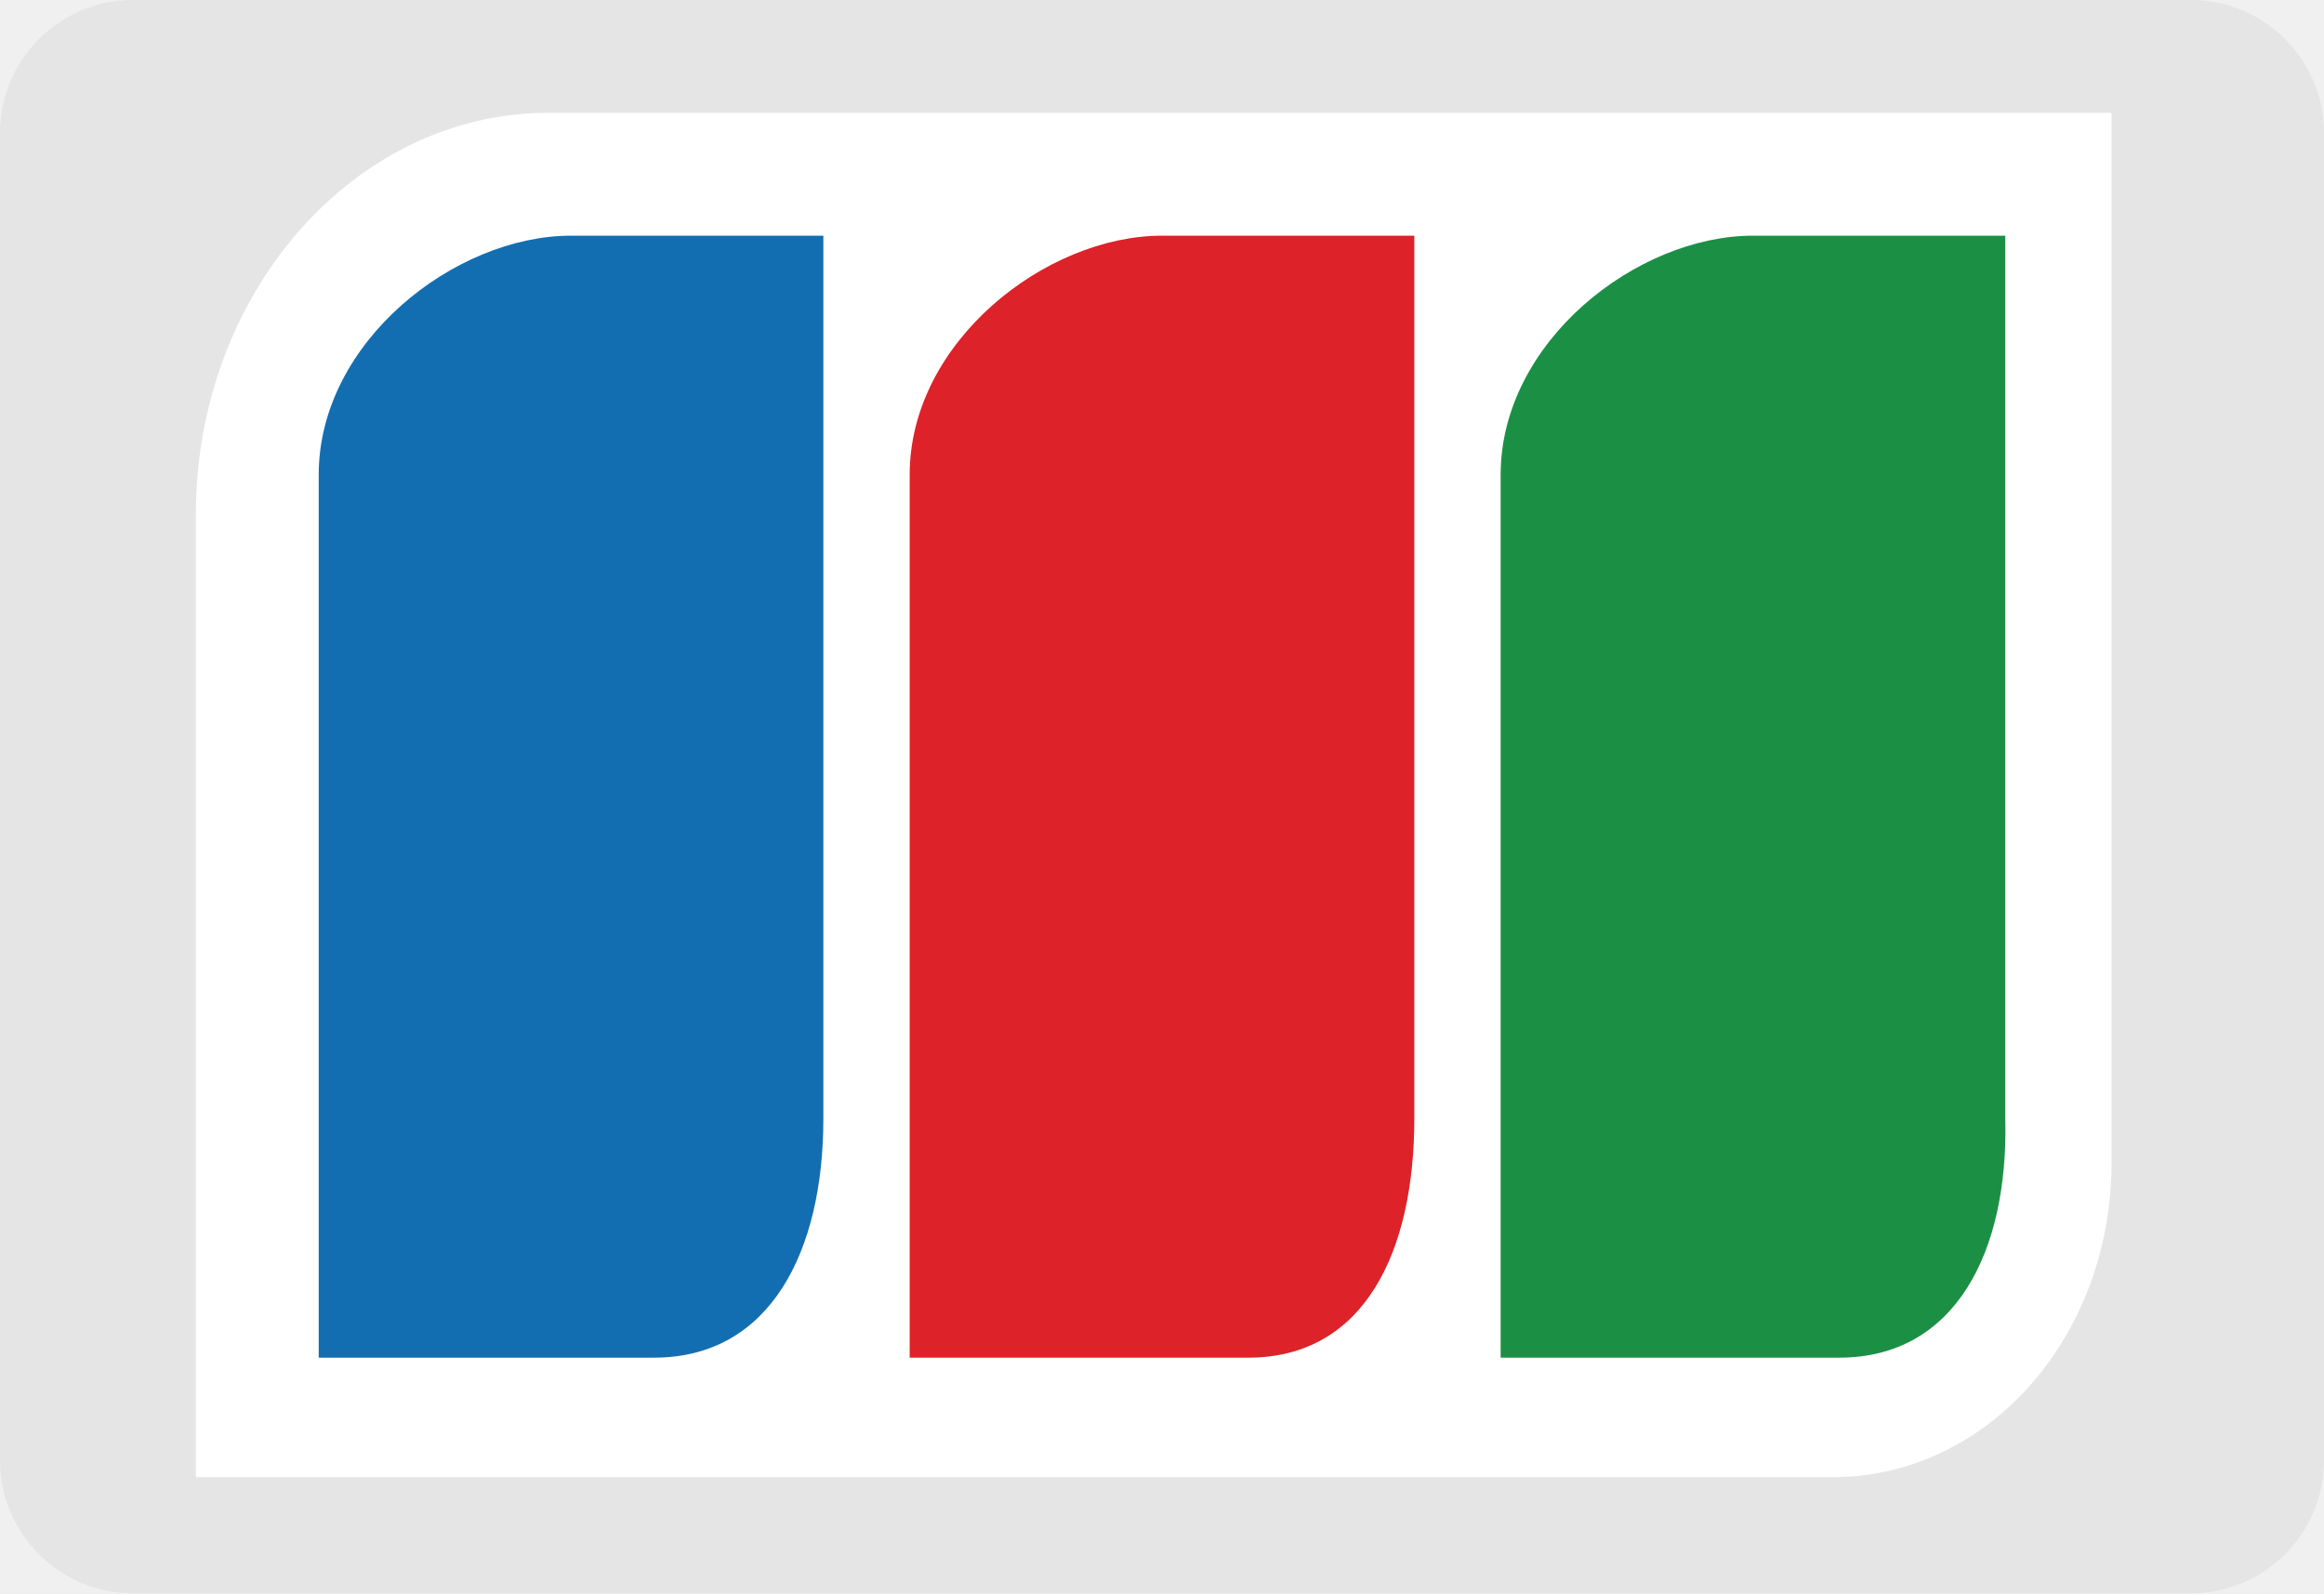
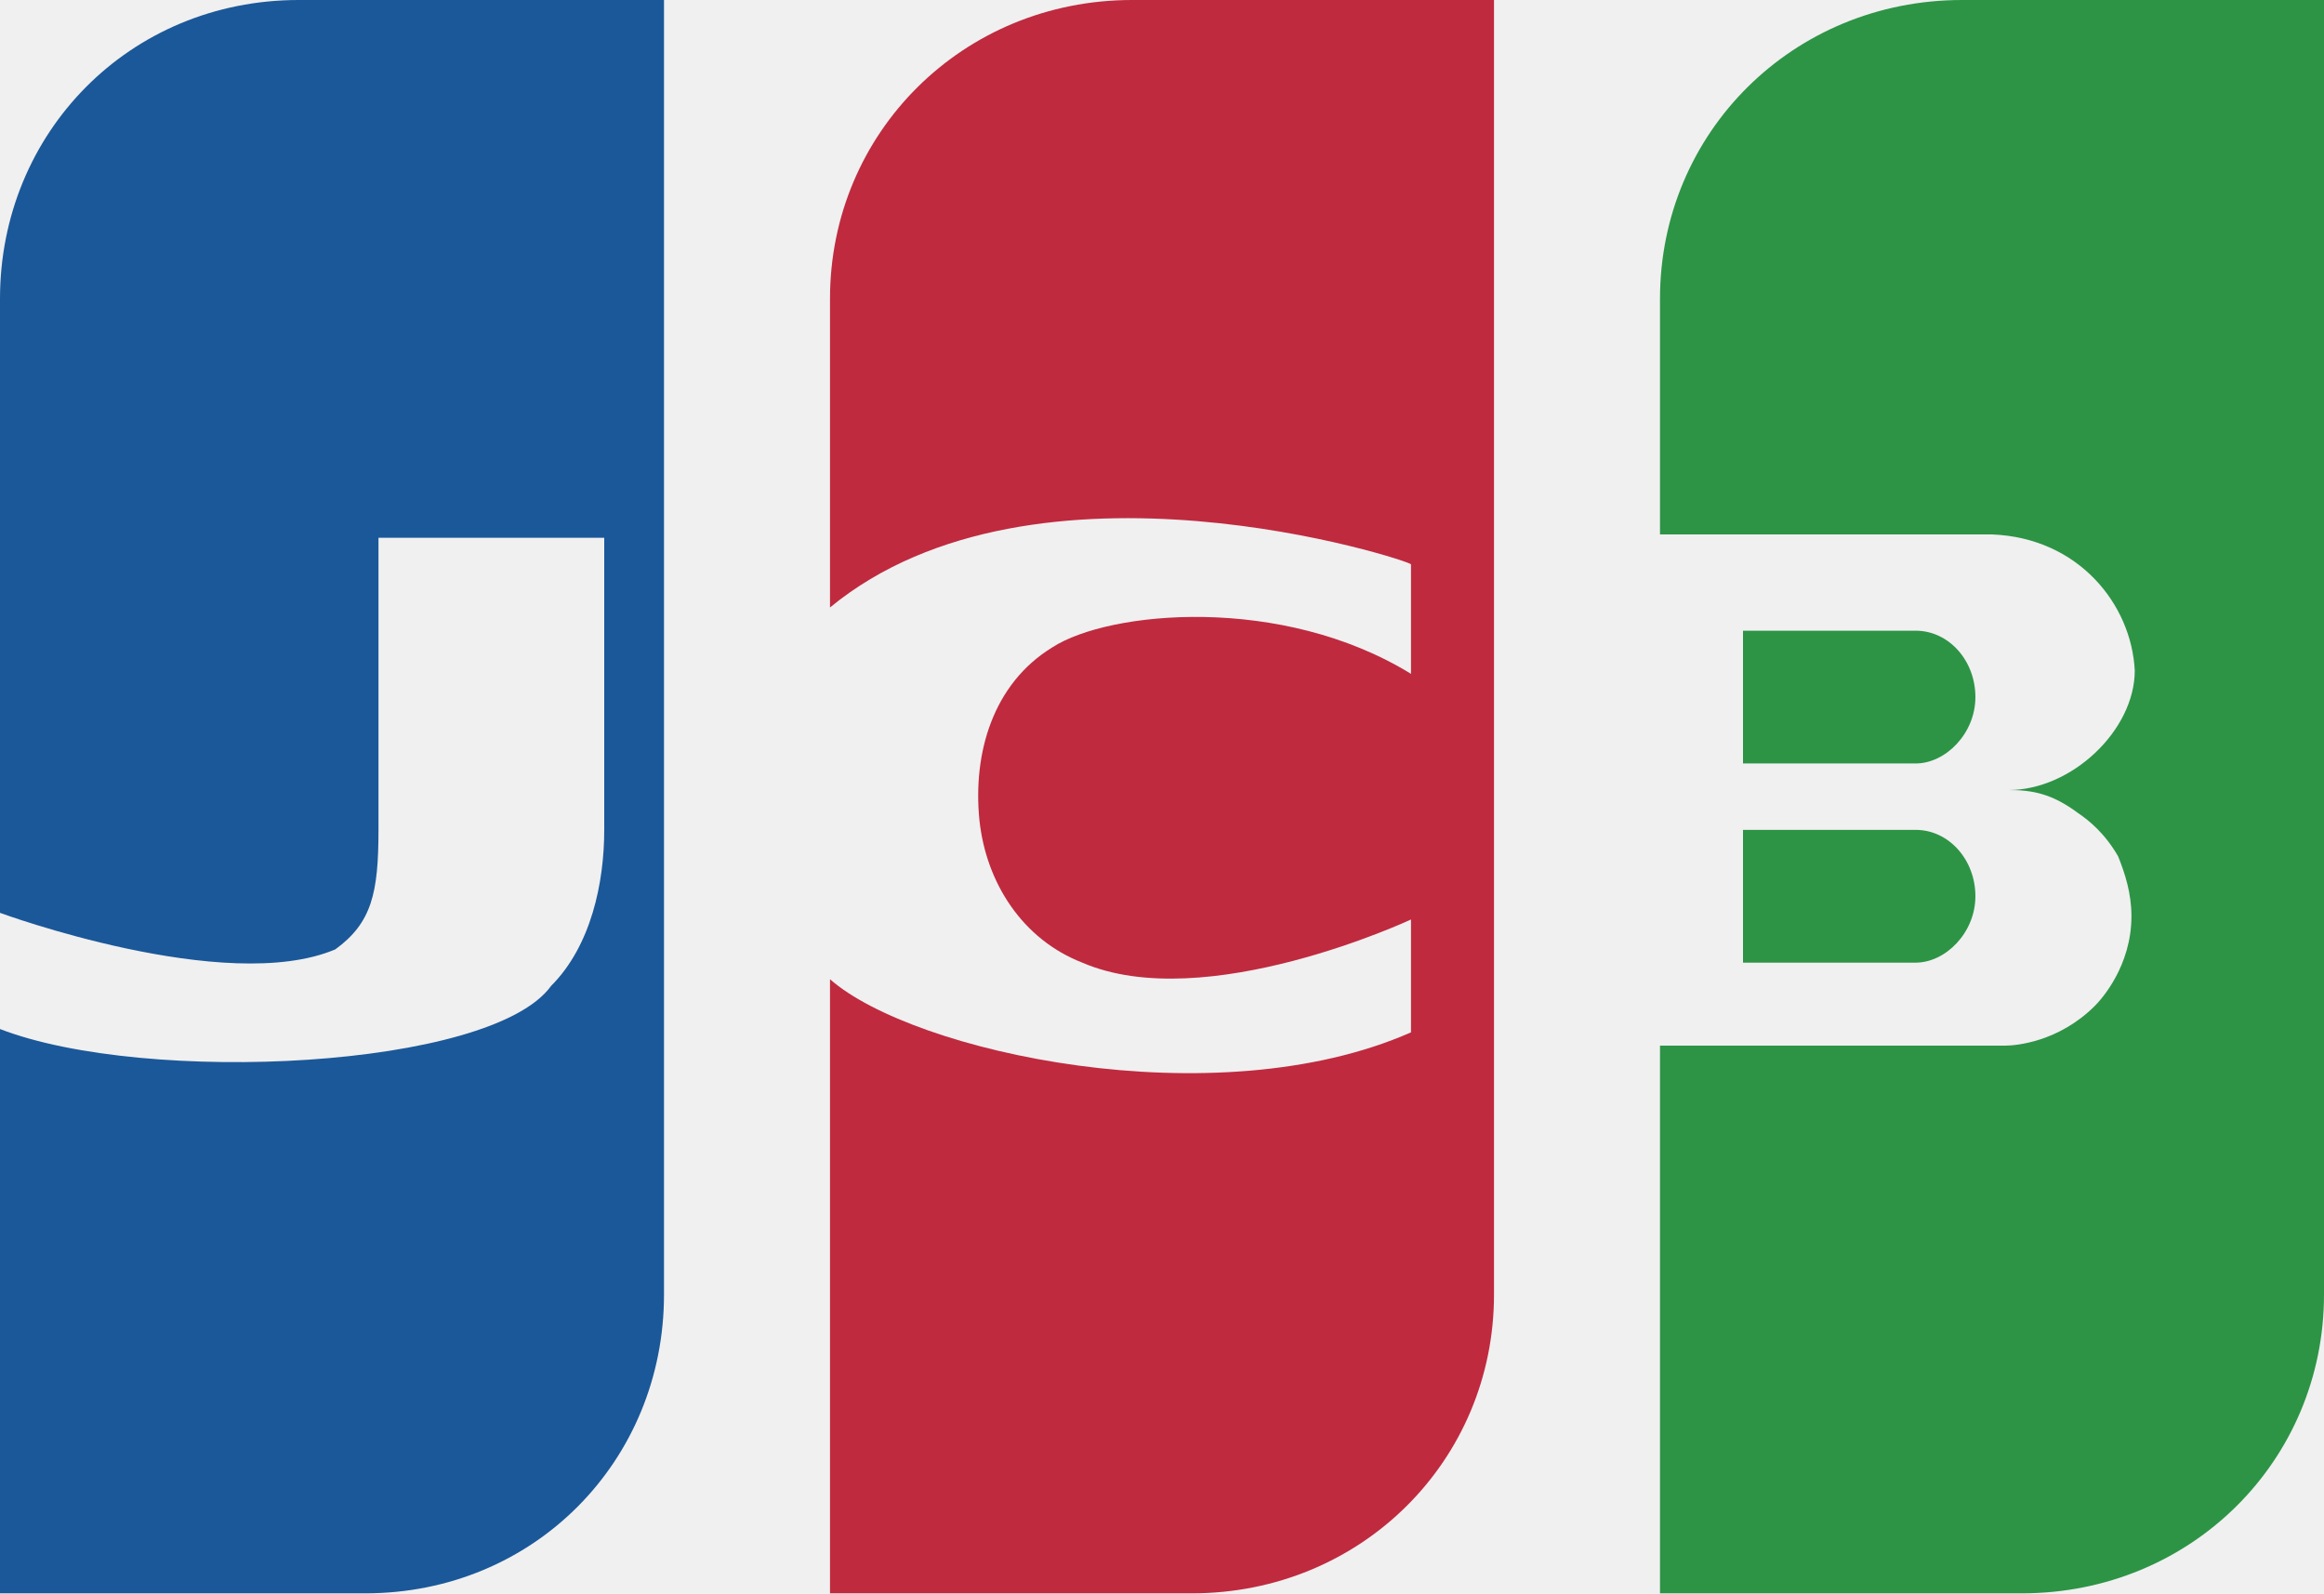
<svg xmlns="http://www.w3.org/2000/svg" viewBox="0 0 70 48">
-   <path d="M66 48H4c-2.2 0-4-1.8-4-4V4c0-2.2 1.8-4 4-4h62c2.2 0 4 1.8 4 4v40c0 2.2-1.8 4-4 4z" fill="#E5E5E5" />
-   <path d="M55.2 44.5H5.9v-29c0-6.7 4.8-12.1 10.6-12.1h47.1v31.4c.1 5.4-3.7 9.7-8.4 9.7z" fill="#FFF" />
-   <path d="M19.7 40.9H9.6V14.3c0-4 4.1-7.2 7.6-7.2h7.6v26.6c0 4-1.6 7.2-5.1 7.2z" fill="#136EB1" />
-   <path d="M37.6 40.9H27.4V14.3c0-4 4.1-7.2 7.6-7.2h7.6v26.6c0 4-1.5 7.2-5 7.2z" fill="#DD2229" />
-   <path d="M55.4 40.9H45.2V14.3c0-4 4.1-7.2 7.6-7.2h7.6v26.6c.1 4-1.5 7.2-5 7.2z" fill="#1B9045" />
+   <path d="M70 0v39c0 5-4 9-9.1 9H50V31.5h10.4c.3 0 1.6-.1 2.7-1.2.2-.2 1.1-1.2 1.1-2.7 0-.7-.2-1.3-.4-1.8-.4-.7-.9-1.1-1.2-1.3-.8-.6-1.4-.7-2.1-.7 1.9 0 3.8-1.8 3.8-3.6-.1-2-1.7-4-4.3-4.1H50V9c0-5 4-9 9.1-9H70zM57.7 23h-5.2v-4h5.2c1 0 1.8.9 1.8 2s-.9 2-1.8 2z" fill="#2D9446" />
+   <path d="M0 31c4.4 1.7 14.8 1.2 16.6-1.3 1.2-1.2 1.6-3.1 1.6-4.7v-8.8h-6.8V25c0 1.9-.2 2.8-1.3 3.6C6.8 30 0 27.5 0 27.5V9c0-5 3.9-9 9-9h11v39c0 5-3.9 9-9 9H0" fill="#1B5899" />
+   <path d="M25 18.3V9c0-5 4-9 9.1-9H45v39c0 5-4 9-9.1 9H25V29.5c2.5 2.2 11.6 4.2 17.5 1.6v-3.4s-6.2 2.9-9.9 1.3c-1.8-.7-2.9-2.4-3.1-4.3-.2-2 .4-4.1 2.2-5.2 1.7-1.1 6.9-1.6 10.8.8V17c0-.1-11.3-3.8-17.5 1.3z" fill="#BF2A3F" />
+   <path d="M57.7 29h-5.2v-4h5.2c1 0 1.8.9 1.8 2s-.9 2-1.8 2z" fill="#2D9446" />
</svg>
